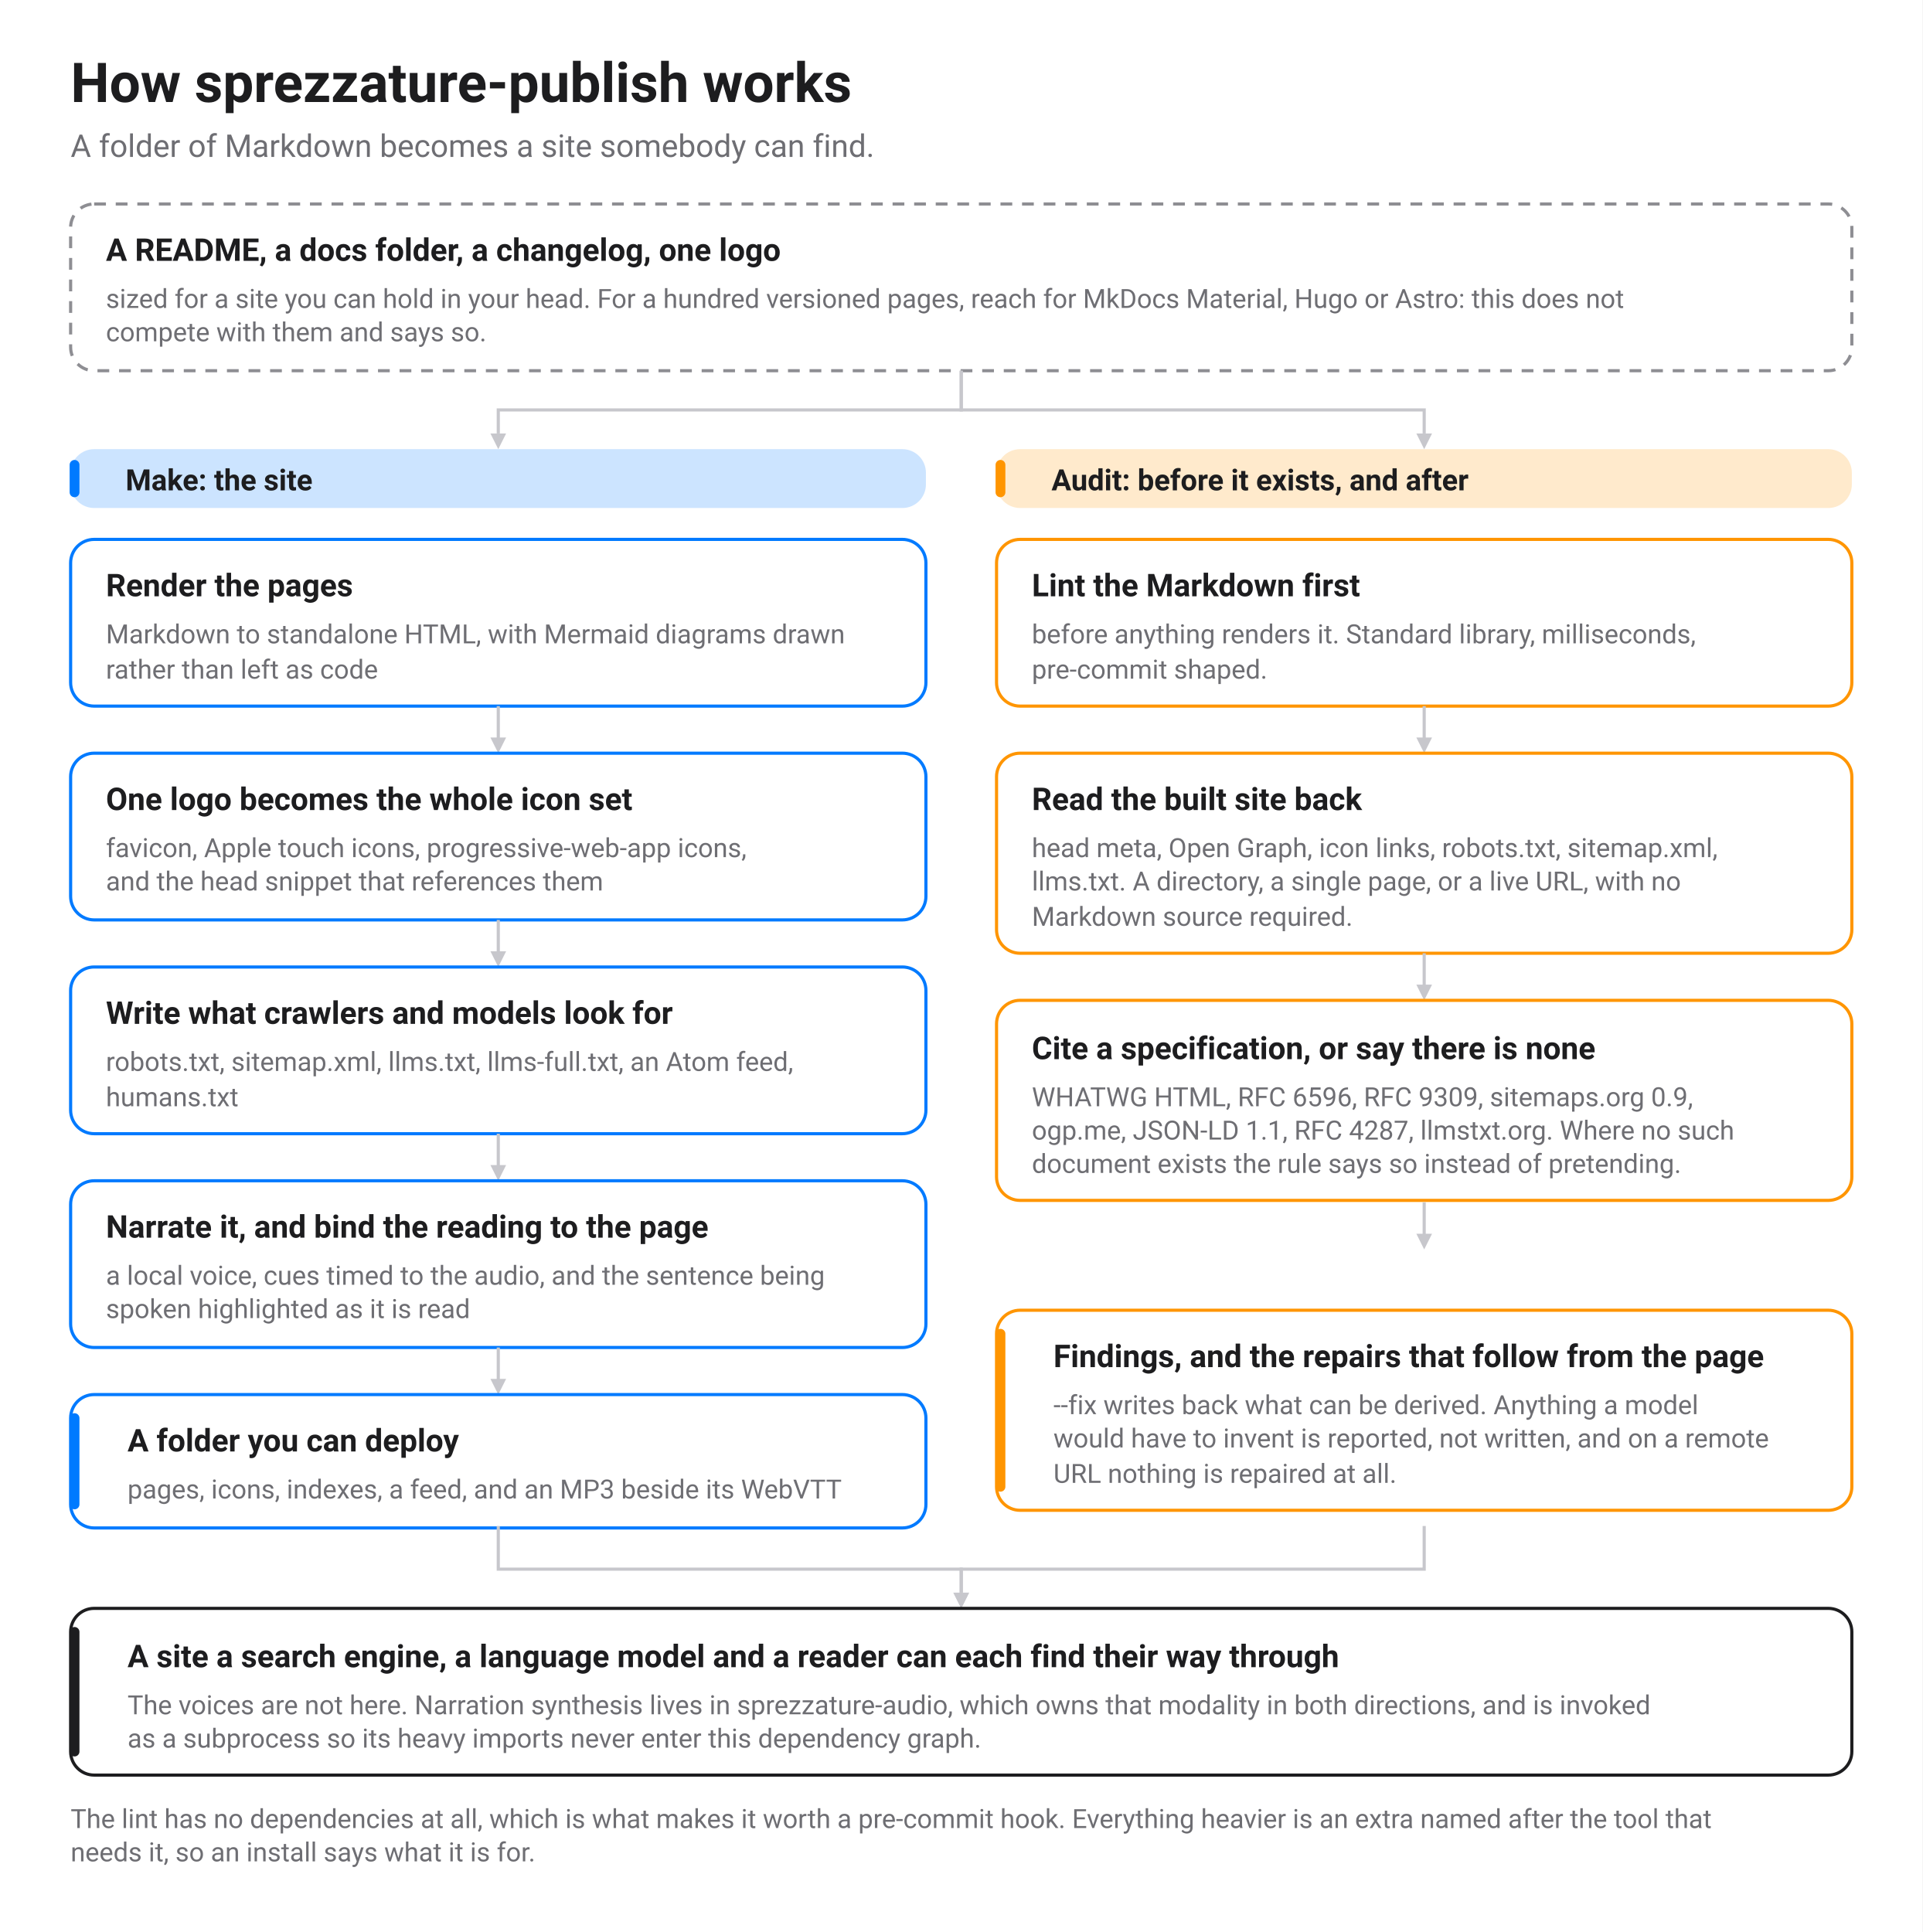
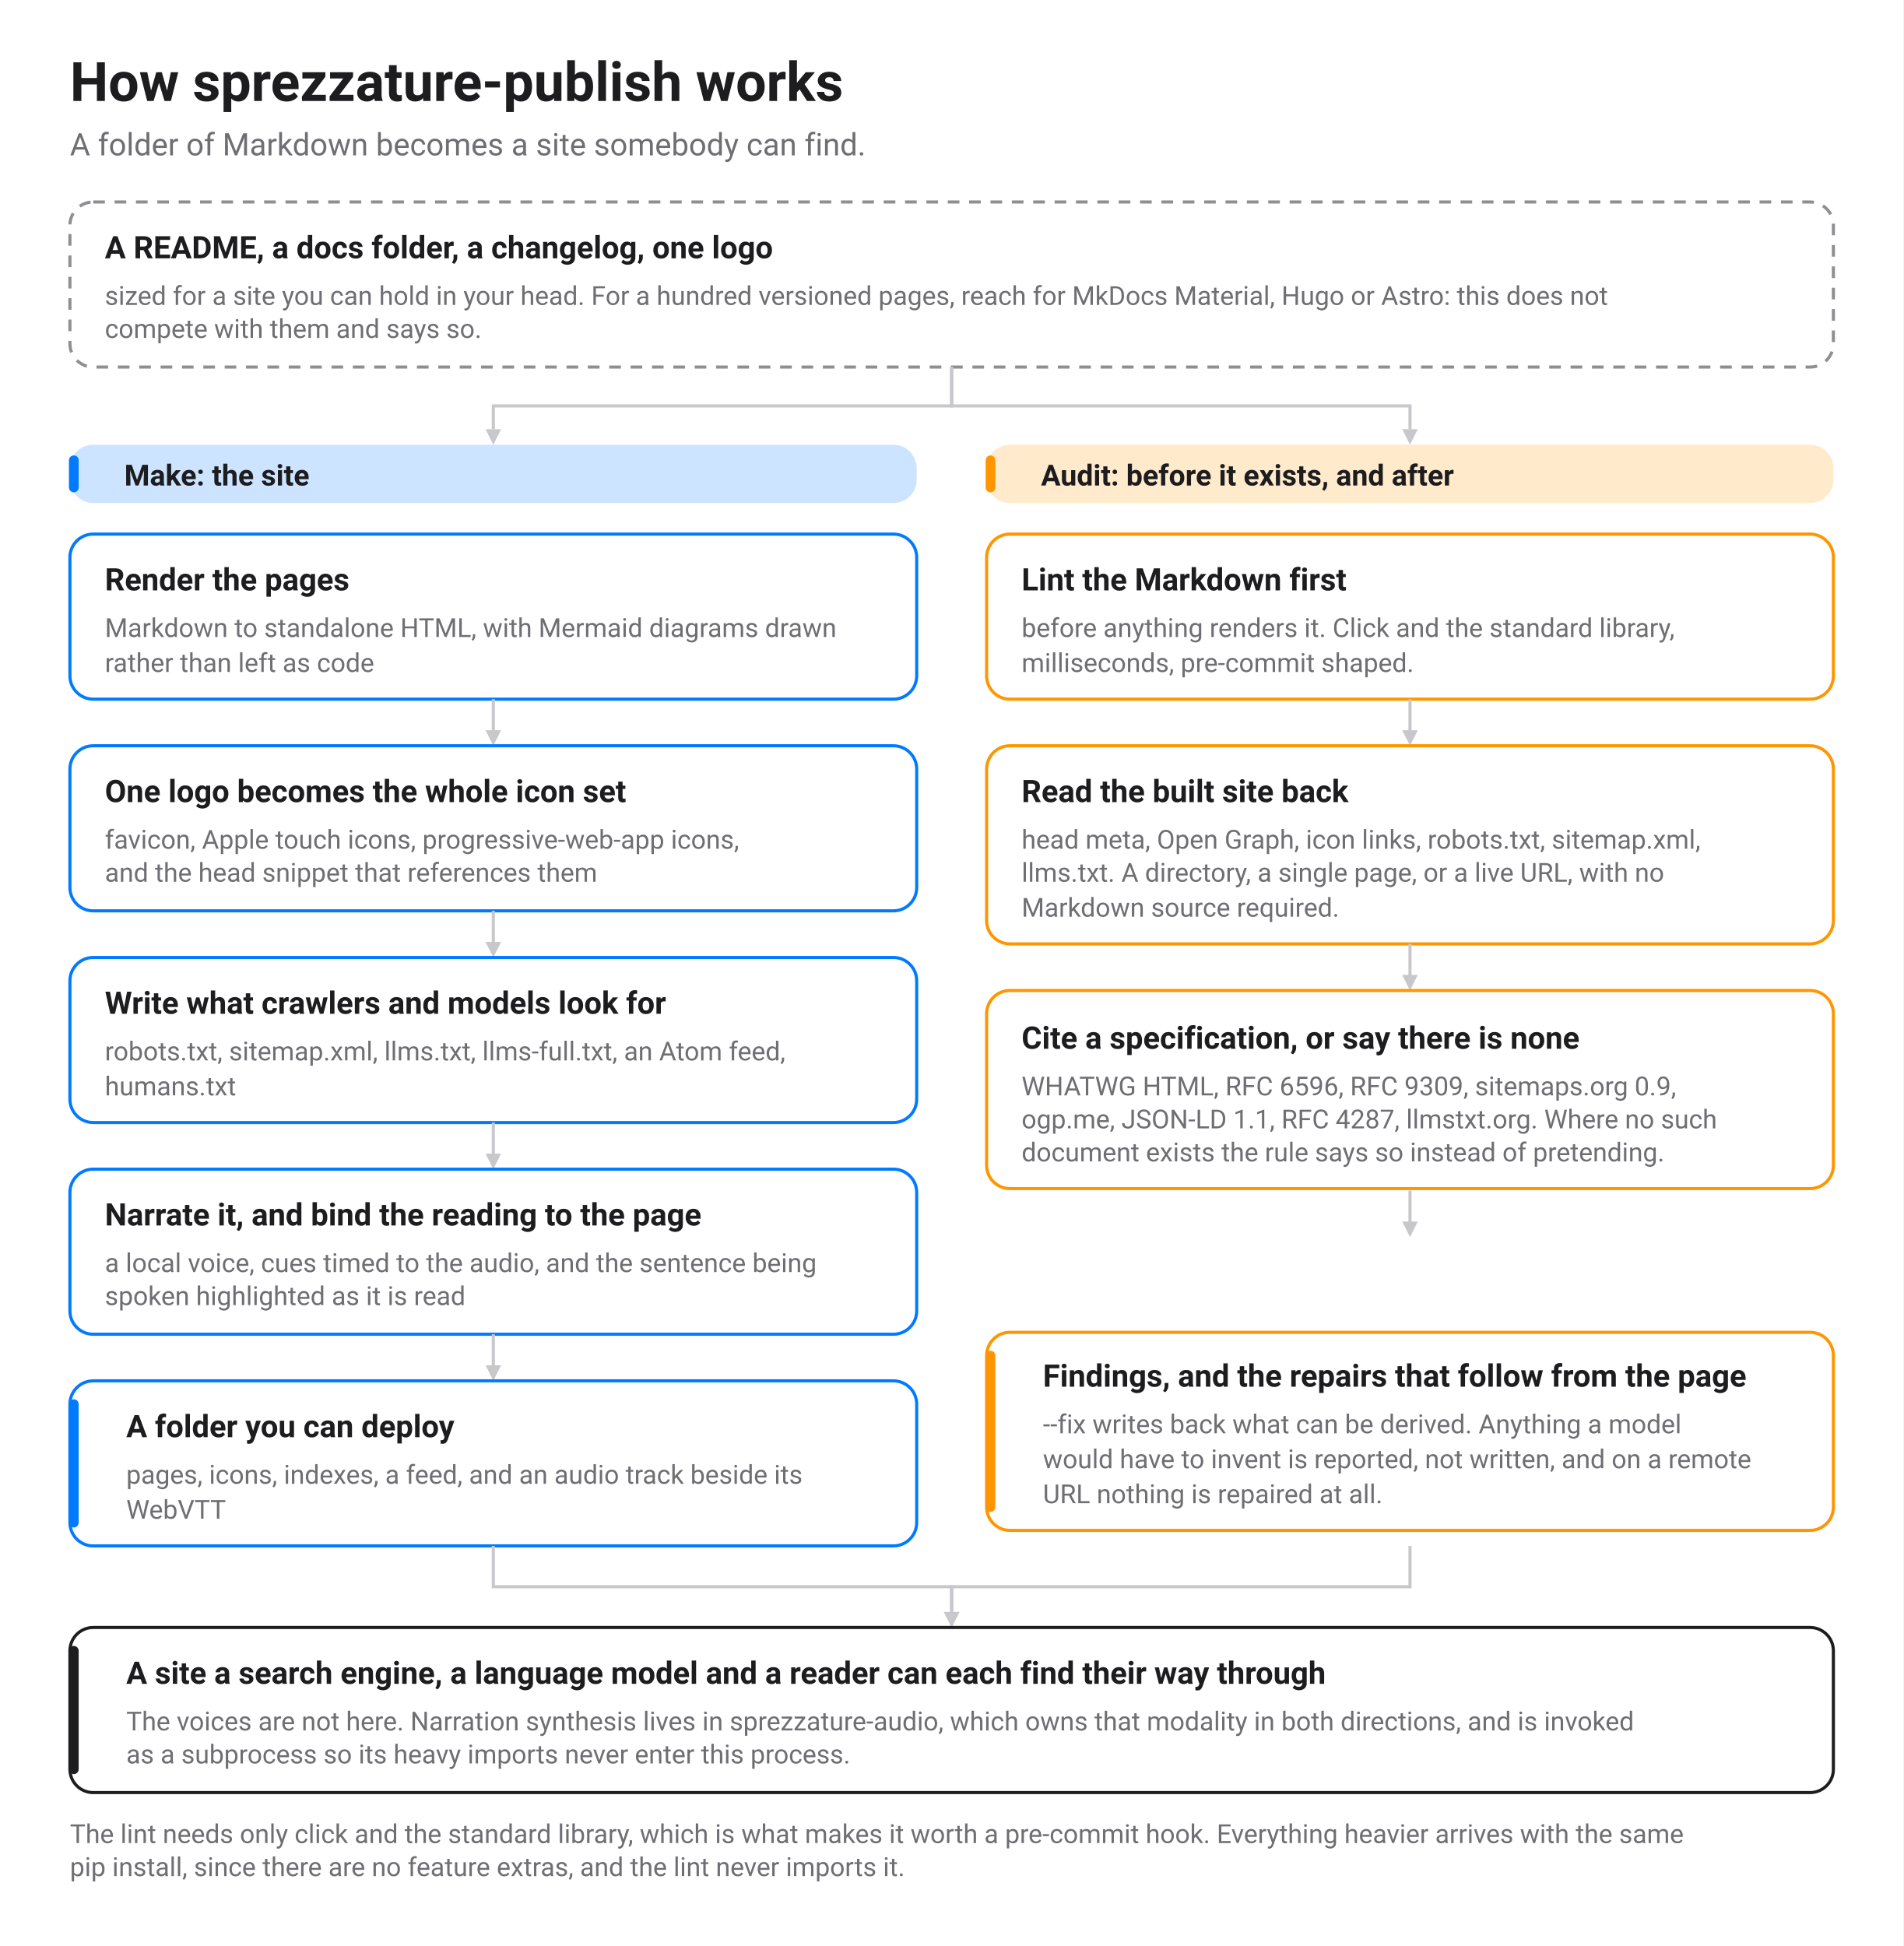
- <svg xmlns="http://www.w3.org/2000/svg" width="980" height="985" viewBox="0 0 980 985" font-family="Roboto, Helvetica Neue, Helvetica, Arial, sans-serif" role="img" aria-labelledby="publish-hiw-title publish-hiw-desc">
+ <svg xmlns="http://www.w3.org/2000/svg" width="980" height="1002" viewBox="0 0 980 1002" font-family="Roboto, Helvetica Neue, Helvetica, Arial, sans-serif" role="img" aria-labelledby="publish-hiw-title publish-hiw-desc">
  <style>@media (prefers-color-scheme: dark){rect[fill="#FFFFFF"]{fill:#141416;}rect.paper{fill:#0B0B0C;}[fill="#1D1D1F"]{fill:#F2F2F7;}[fill="#6E6E73"]{fill:#9C9CA3;}[stroke="#1D1D1F"]{stroke:#F2F2F7;}[stroke="#C7C7CC"]{stroke:#5A5A5E;}[fill="#C7C7CC"]{fill:#5A5A5E;}rect[fill="#CCE4FF"]{fill:#082646;}rect[fill="#FFEACC"]{fill:#462C09;}}</style>
-   <rect class="paper" width="980" height="985" fill="#FFFFFF" />
+   <rect class="paper" width="980" height="1002" fill="#FFFFFF" />
  <text x="36" y="52" font-size="28" font-weight="700" fill="#1D1D1F">How sprezzature-publish works</text>
  <text x="36" y="80" font-size="16" font-weight="400" fill="#6E6E73">A folder of Markdown becomes a site somebody can find.</text>
  <rect x="36" y="104" width="908" height="85" rx="12" fill="#FFFFFF" stroke="#8E8E93" stroke-width="1.6" stroke-dasharray="6 5" />
  <text x="54" y="133" font-size="16" font-weight="600" fill="#1D1D1F">A README, a docs folder, a changelog, one logo</text>
  <text x="54" y="157" font-size="13.5" font-weight="400" fill="#6E6E73">sized for a site you can hold in your head. For a hundred versioned pages, reach for MkDocs Material, Hugo or Astro: this does not</text>
  <text x="54" y="174" font-size="13.5" font-weight="400" fill="#6E6E73">compete with them and says so.</text>
  <path d="M490,189 V209 H254 V221" stroke="#C7C7CC" stroke-width="1.6" fill="none" />
  <path d="M250,221 L254,229 L258,221" fill="#C7C7CC" />
  <path d="M490,189 V209 H726 V221" stroke="#C7C7CC" stroke-width="1.6" fill="none" />
  <path d="M722,221 L726,229 L730,221" fill="#C7C7CC" />
  <rect x="36" y="229" width="436" height="30" rx="12" fill="#CCE4FF" />
  <path d="M38,237 v14" stroke="#007AFF" stroke-width="5" stroke-linecap="round" fill="none" />
  <text x="64" y="250" font-size="15" font-weight="700" fill="#1D1D1F">Make: the site</text>
  <rect x="36" y="275" width="436" height="85" rx="12" fill="#FFFFFF" stroke="#007AFF" stroke-width="1.6" />
  <text x="54" y="304" font-size="16" font-weight="600" fill="#1D1D1F">Render the pages</text>
  <text x="54" y="328" font-size="13.5" font-weight="400" fill="#6E6E73">Markdown to standalone HTML, with Mermaid diagrams drawn</text>
  <text x="54" y="346" font-size="13.5" font-weight="400" fill="#6E6E73">rather than left as code</text>
  <path d="M254,360 v17" stroke="#C7C7CC" stroke-width="1.6" fill="none" />
  <path d="M250,376 L254,384 L258,376" fill="#C7C7CC" />
  <rect x="36" y="384" width="436" height="85" rx="12" fill="#FFFFFF" stroke="#007AFF" stroke-width="1.6" />
  <text x="54" y="413" font-size="16" font-weight="600" fill="#1D1D1F">One logo becomes the whole icon set</text>
  <text x="54" y="437" font-size="13.5" font-weight="400" fill="#6E6E73">favicon, Apple touch icons, progressive-web-app icons,</text>
  <text x="54" y="454" font-size="13.5" font-weight="400" fill="#6E6E73">and the head snippet that references them</text>
  <path d="M254,469 v17" stroke="#C7C7CC" stroke-width="1.6" fill="none" />
  <path d="M250,485 L254,493 L258,485" fill="#C7C7CC" />
  <rect x="36" y="493" width="436" height="85" rx="12" fill="#FFFFFF" stroke="#007AFF" stroke-width="1.6" />
  <text x="54" y="522" font-size="16" font-weight="600" fill="#1D1D1F">Write what crawlers and models look for</text>
  <text x="54" y="546" font-size="13.5" font-weight="400" fill="#6E6E73">robots.txt, sitemap.xml, llms.txt, llms-full.txt, an Atom feed,</text>
  <text x="54" y="564" font-size="13.5" font-weight="400" fill="#6E6E73">humans.txt</text>
  <path d="M254,578 v17" stroke="#C7C7CC" stroke-width="1.6" fill="none" />
  <path d="M250,594 L254,602 L258,594" fill="#C7C7CC" />
  <rect x="36" y="602" width="436" height="85" rx="12" fill="#FFFFFF" stroke="#007AFF" stroke-width="1.6" />
  <text x="54" y="631" font-size="16" font-weight="600" fill="#1D1D1F">Narrate it, and bind the reading to the page</text>
  <text x="54" y="655" font-size="13.5" font-weight="400" fill="#6E6E73">a local voice, cues timed to the audio, and the sentence being</text>
  <text x="54" y="672" font-size="13.5" font-weight="400" fill="#6E6E73">spoken highlighted as it is read</text>
  <path d="M254,687 v17" stroke="#C7C7CC" stroke-width="1.6" fill="none" />
  <path d="M250,703 L254,711 L258,703" fill="#C7C7CC" />
-   <rect x="36" y="711" width="436" height="68" rx="12" fill="#FFFFFF" stroke="#007AFF" stroke-width="1.6" />
-   <path d="M38,723 v44" stroke="#007AFF" stroke-width="5" stroke-linecap="round" fill="none" />
+   <rect x="36" y="711" width="436" height="85" rx="12" fill="#FFFFFF" stroke="#007AFF" stroke-width="1.6" />
+   <path d="M38,723 v61" stroke="#007AFF" stroke-width="5" stroke-linecap="round" fill="none" />
  <text x="65" y="740" font-size="16" font-weight="600" fill="#1D1D1F">A folder you can deploy</text>
-   <text x="65" y="764" font-size="13.5" font-weight="400" fill="#6E6E73">pages, icons, indexes, a feed, and an MP3 beside its WebVTT</text>
+   <text x="65" y="764" font-size="13.5" font-weight="400" fill="#6E6E73">pages, icons, indexes, a feed, and an audio track beside its</text>
+   <text x="65" y="782" font-size="13.5" font-weight="400" fill="#6E6E73">WebVTT</text>
  <rect x="508" y="229" width="436" height="30" rx="12" fill="#FFEACC" />
  <path d="M510,237 v14" stroke="#FF9500" stroke-width="5" stroke-linecap="round" fill="none" />
  <text x="536" y="250" font-size="15" font-weight="700" fill="#1D1D1F">Audit: before it exists, and after</text>
  <rect x="508" y="275" width="436" height="85" rx="12" fill="#FFFFFF" stroke="#FF9500" stroke-width="1.6" />
  <text x="526" y="304" font-size="16" font-weight="600" fill="#1D1D1F">Lint the Markdown first</text>
-   <text x="526" y="328" font-size="13.5" font-weight="400" fill="#6E6E73">before anything renders it. Standard library, milliseconds,</text>
-   <text x="526" y="346" font-size="13.5" font-weight="400" fill="#6E6E73">pre-commit shaped.</text>
+   <text x="526" y="328" font-size="13.5" font-weight="400" fill="#6E6E73">before anything renders it. Click and the standard library,</text>
+   <text x="526" y="346" font-size="13.5" font-weight="400" fill="#6E6E73">milliseconds, pre-commit shaped.</text>
  <path d="M726,360 v17" stroke="#C7C7CC" stroke-width="1.6" fill="none" />
  <path d="M722,376 L726,384 L730,376" fill="#C7C7CC" />
  <rect x="508" y="384" width="436" height="102" rx="12" fill="#FFFFFF" stroke="#FF9500" stroke-width="1.6" />
  <text x="526" y="413" font-size="16" font-weight="600" fill="#1D1D1F">Read the built site back</text>
  <text x="526" y="437" font-size="13.5" font-weight="400" fill="#6E6E73">head meta, Open Graph, icon links, robots.txt, sitemap.xml,</text>
  <text x="526" y="454" font-size="13.5" font-weight="400" fill="#6E6E73">llms.txt. A directory, a single page, or a live URL, with no</text>
  <text x="526" y="472" font-size="13.5" font-weight="400" fill="#6E6E73">Markdown source required.</text>
  <path d="M726,486 v17" stroke="#C7C7CC" stroke-width="1.6" fill="none" />
  <path d="M722,502 L726,510 L730,502" fill="#C7C7CC" />
  <rect x="508" y="510" width="436" height="102" rx="12" fill="#FFFFFF" stroke="#FF9500" stroke-width="1.6" />
  <text x="526" y="540" font-size="16" font-weight="600" fill="#1D1D1F">Cite a specification, or say there is none</text>
  <text x="526" y="564" font-size="13.5" font-weight="400" fill="#6E6E73">WHATWG HTML, RFC 6596, RFC 9309, sitemaps.org 0.9,</text>
  <text x="526" y="581" font-size="13.5" font-weight="400" fill="#6E6E73">ogp.me, JSON-LD 1.1, RFC 4287, llmstxt.org. Where no such</text>
  <text x="526" y="598" font-size="13.5" font-weight="400" fill="#6E6E73">document exists the rule says so instead of pretending.</text>
  <path d="M726,613 v17" stroke="#C7C7CC" stroke-width="1.6" fill="none" />
  <path d="M722,629 L726,637 L730,629" fill="#C7C7CC" />
-   <rect x="508" y="668" width="436" height="102" rx="12" fill="#FFFFFF" stroke="#FF9500" stroke-width="1.6" />
-   <path d="M510,680 v78" stroke="#FF9500" stroke-width="5" stroke-linecap="round" fill="none" />
-   <text x="537" y="697" font-size="16" font-weight="600" fill="#1D1D1F">Findings, and the repairs that follow from the page</text>
-   <text x="537" y="721" font-size="13.5" font-weight="400" fill="#6E6E73">--fix writes back what can be derived. Anything a model</text>
-   <text x="537" y="738" font-size="13.5" font-weight="400" fill="#6E6E73">would have to invent is reported, not written, and on a remote</text>
-   <text x="537" y="756" font-size="13.5" font-weight="400" fill="#6E6E73">URL nothing is repaired at all.</text>
-   <path d="M254,778 V800 H490 V812" stroke="#C7C7CC" stroke-width="1.6" fill="none" />
-   <path d="M486,812 L490,820 L494,812" fill="#C7C7CC" />
-   <path d="M726,778 V800 H490 V812" stroke="#C7C7CC" stroke-width="1.6" fill="none" />
-   <path d="M486,812 L490,820 L494,812" fill="#C7C7CC" />
-   <rect x="36" y="820" width="908" height="85" rx="12" fill="#FFFFFF" stroke="#1D1D1F" stroke-width="1.6" />
-   <path d="M38,832 v61" stroke="#1D1D1F" stroke-width="5" stroke-linecap="round" fill="none" />
-   <text x="65" y="850" font-size="16" font-weight="600" fill="#1D1D1F">A site a search engine, a language model and a reader can each find their way through</text>
-   <text x="65" y="874" font-size="13.5" font-weight="400" fill="#6E6E73">The voices are not here. Narration synthesis lives in sprezzature-audio, which owns that modality in both directions, and is invoked</text>
-   <text x="65" y="891" font-size="13.5" font-weight="400" fill="#6E6E73">as a subprocess so its heavy imports never enter this dependency graph.</text>
-   <text x="36" y="932" font-size="13.5" font-weight="400" fill="#6E6E73">The lint has no dependencies at all, which is what makes it worth a pre-commit hook. Everything heavier is an extra named after the tool that</text>
-   <text x="36" y="949" font-size="13.5" font-weight="400" fill="#6E6E73">needs it, so an install says what it is for.</text>
+   <rect x="508" y="686" width="436" height="102" rx="12" fill="#FFFFFF" stroke="#FF9500" stroke-width="1.6" />
+   <path d="M510,698 v78" stroke="#FF9500" stroke-width="5" stroke-linecap="round" fill="none" />
+   <text x="537" y="714" font-size="16" font-weight="600" fill="#1D1D1F">Findings, and the repairs that follow from the page</text>
+   <text x="537" y="738" font-size="13.5" font-weight="400" fill="#6E6E73">--fix writes back what can be derived. Anything a model</text>
+   <text x="537" y="756" font-size="13.5" font-weight="400" fill="#6E6E73">would have to invent is reported, not written, and on a remote</text>
+   <text x="537" y="774" font-size="13.5" font-weight="400" fill="#6E6E73">URL nothing is repaired at all.</text>
+   <path d="M254,796 V817 H490 V830" stroke="#C7C7CC" stroke-width="1.6" fill="none" />
+   <path d="M486,830 L490,838 L494,830" fill="#C7C7CC" />
+   <path d="M726,796 V817 H490 V830" stroke="#C7C7CC" stroke-width="1.6" fill="none" />
+   <path d="M486,830 L490,838 L494,830" fill="#C7C7CC" />
+   <rect x="36" y="838" width="908" height="85" rx="12" fill="#FFFFFF" stroke="#1D1D1F" stroke-width="1.6" />
+   <path d="M38,850 v61" stroke="#1D1D1F" stroke-width="5" stroke-linecap="round" fill="none" />
+   <text x="65" y="867" font-size="16" font-weight="600" fill="#1D1D1F">A site a search engine, a language model and a reader can each find their way through</text>
+   <text x="65" y="891" font-size="13.5" font-weight="400" fill="#6E6E73">The voices are not here. Narration synthesis lives in sprezzature-audio, which owns that modality in both directions, and is invoked</text>
+   <text x="65" y="908" font-size="13.5" font-weight="400" fill="#6E6E73">as a subprocess so its heavy imports never enter this process.</text>
+   <text x="36" y="949" font-size="13.5" font-weight="400" fill="#6E6E73">The lint needs only click and the standard library, which is what makes it worth a pre-commit hook. Everything heavier arrives with the same</text>
+   <text x="36" y="966" font-size="13.5" font-weight="400" fill="#6E6E73">pip install, since there are no feature extras, and the lint never imports it.</text>
</svg>
